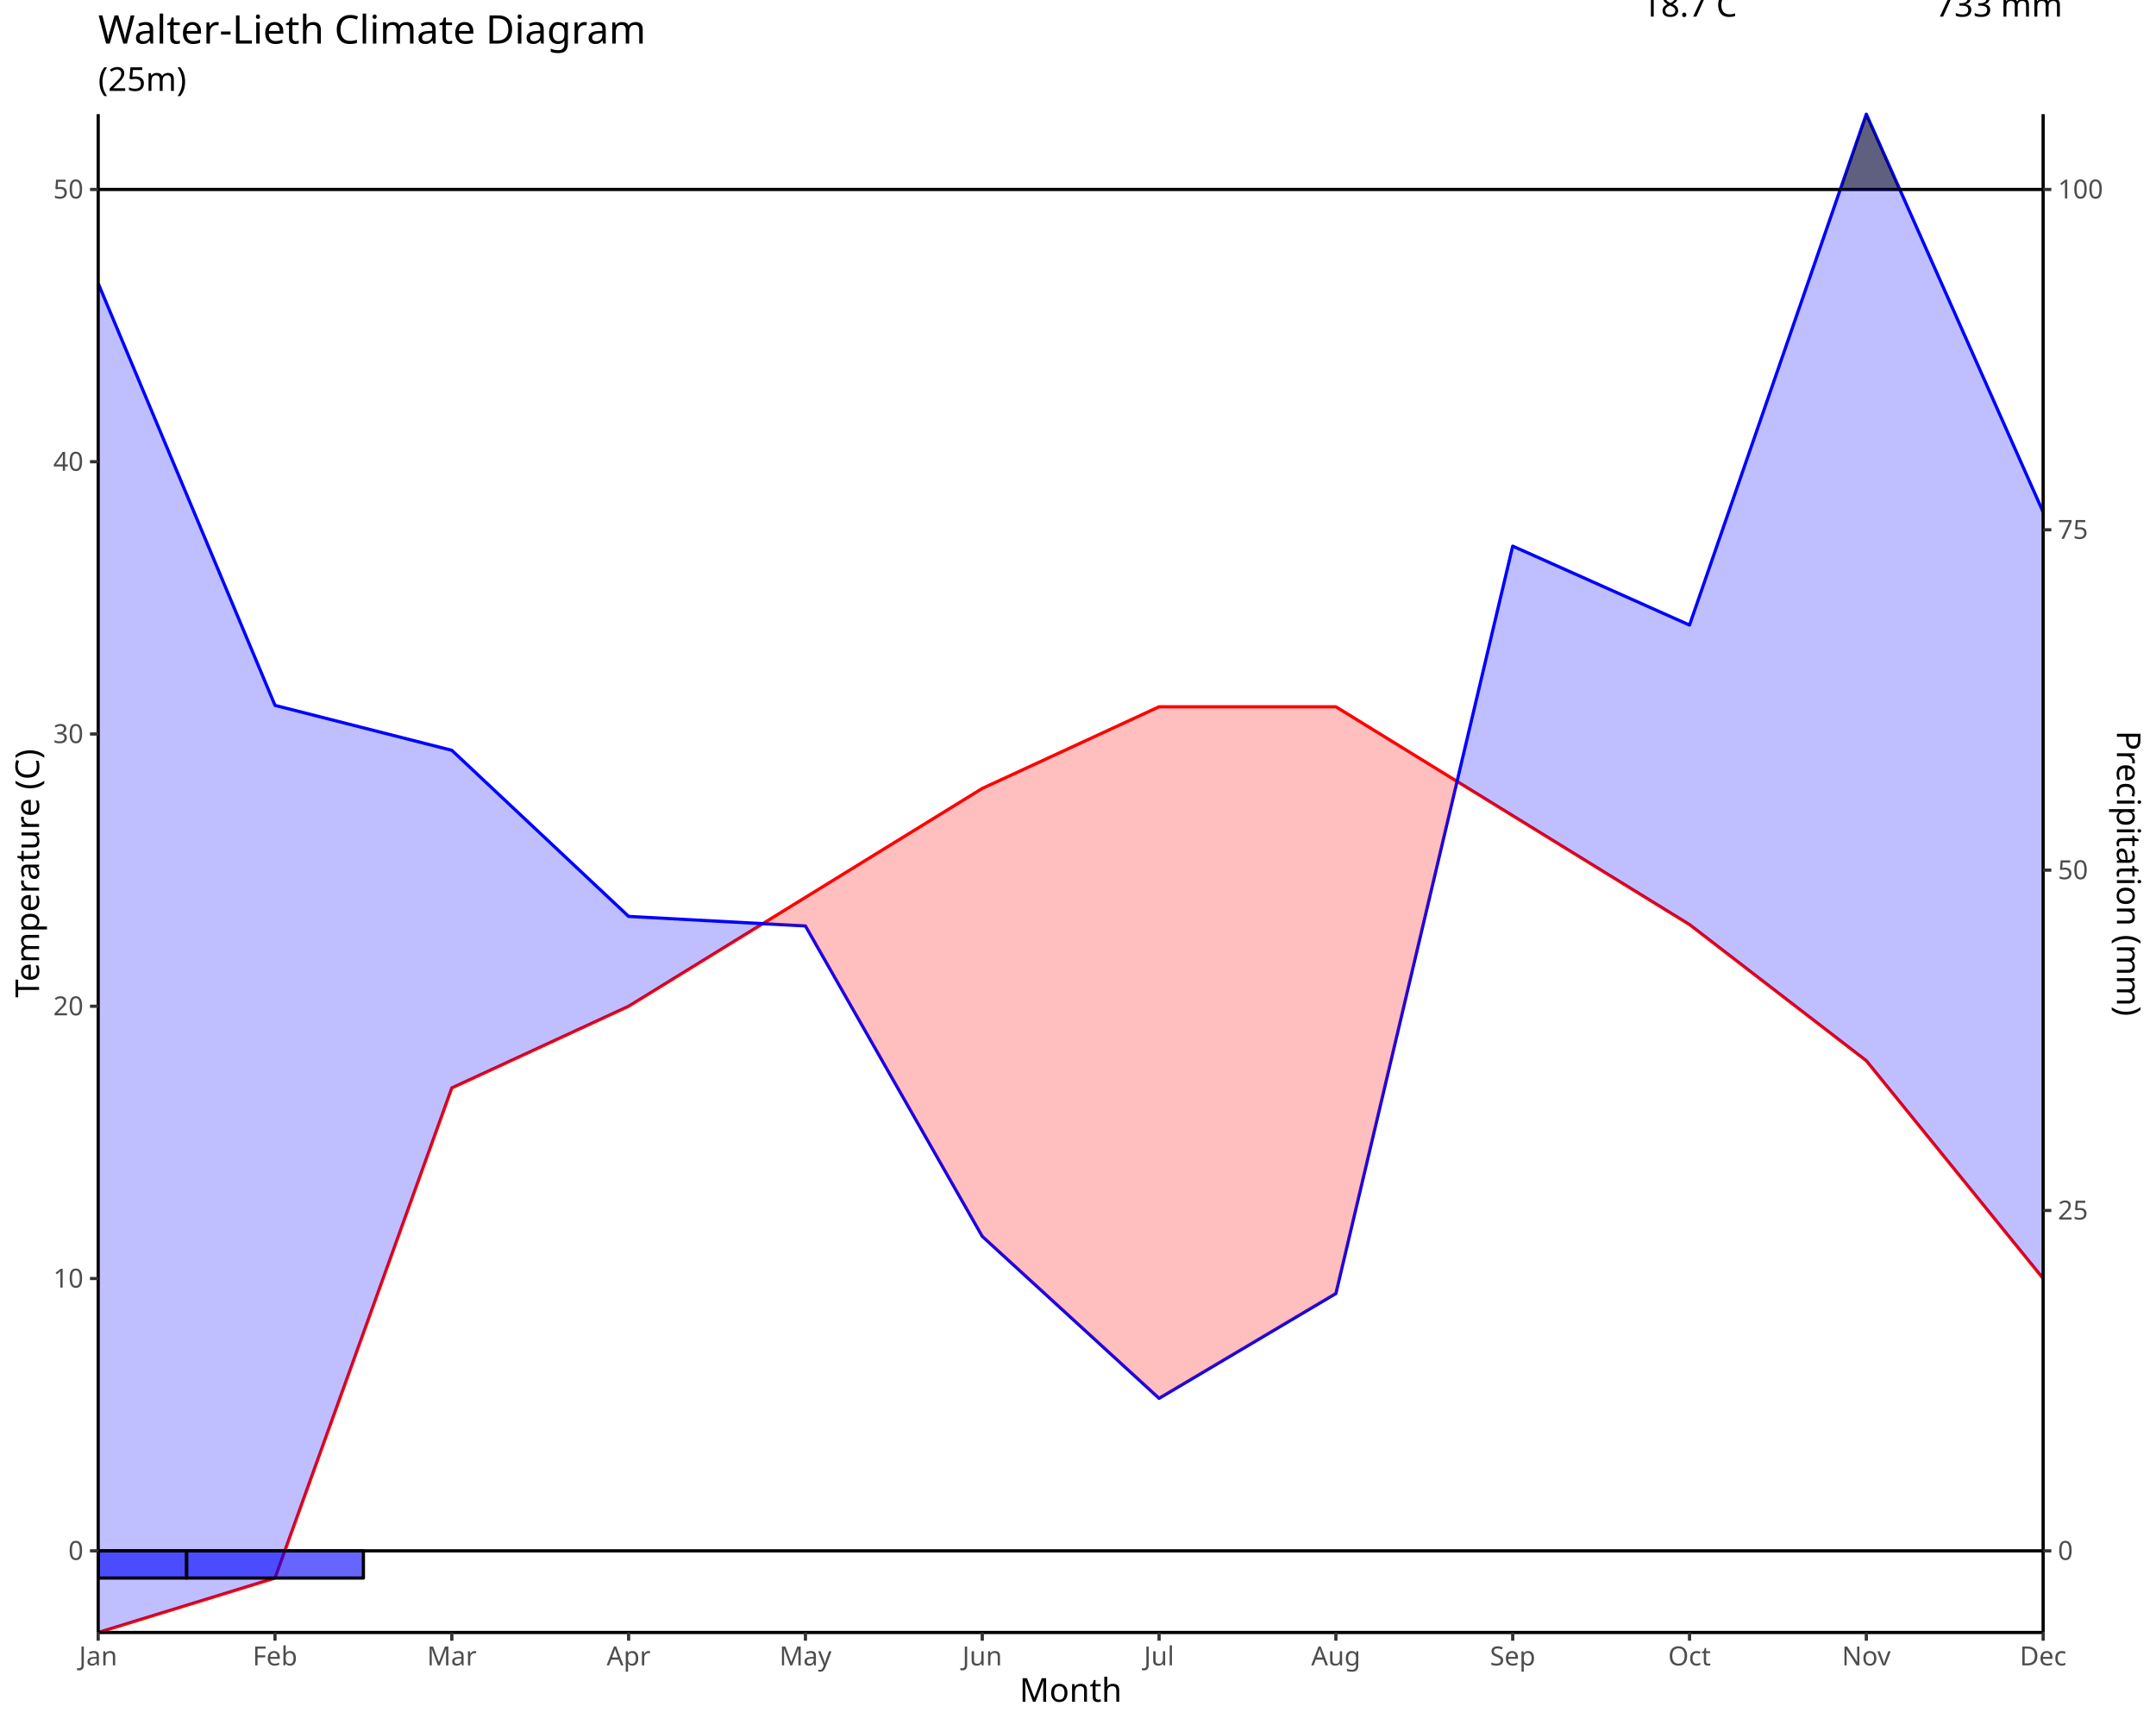
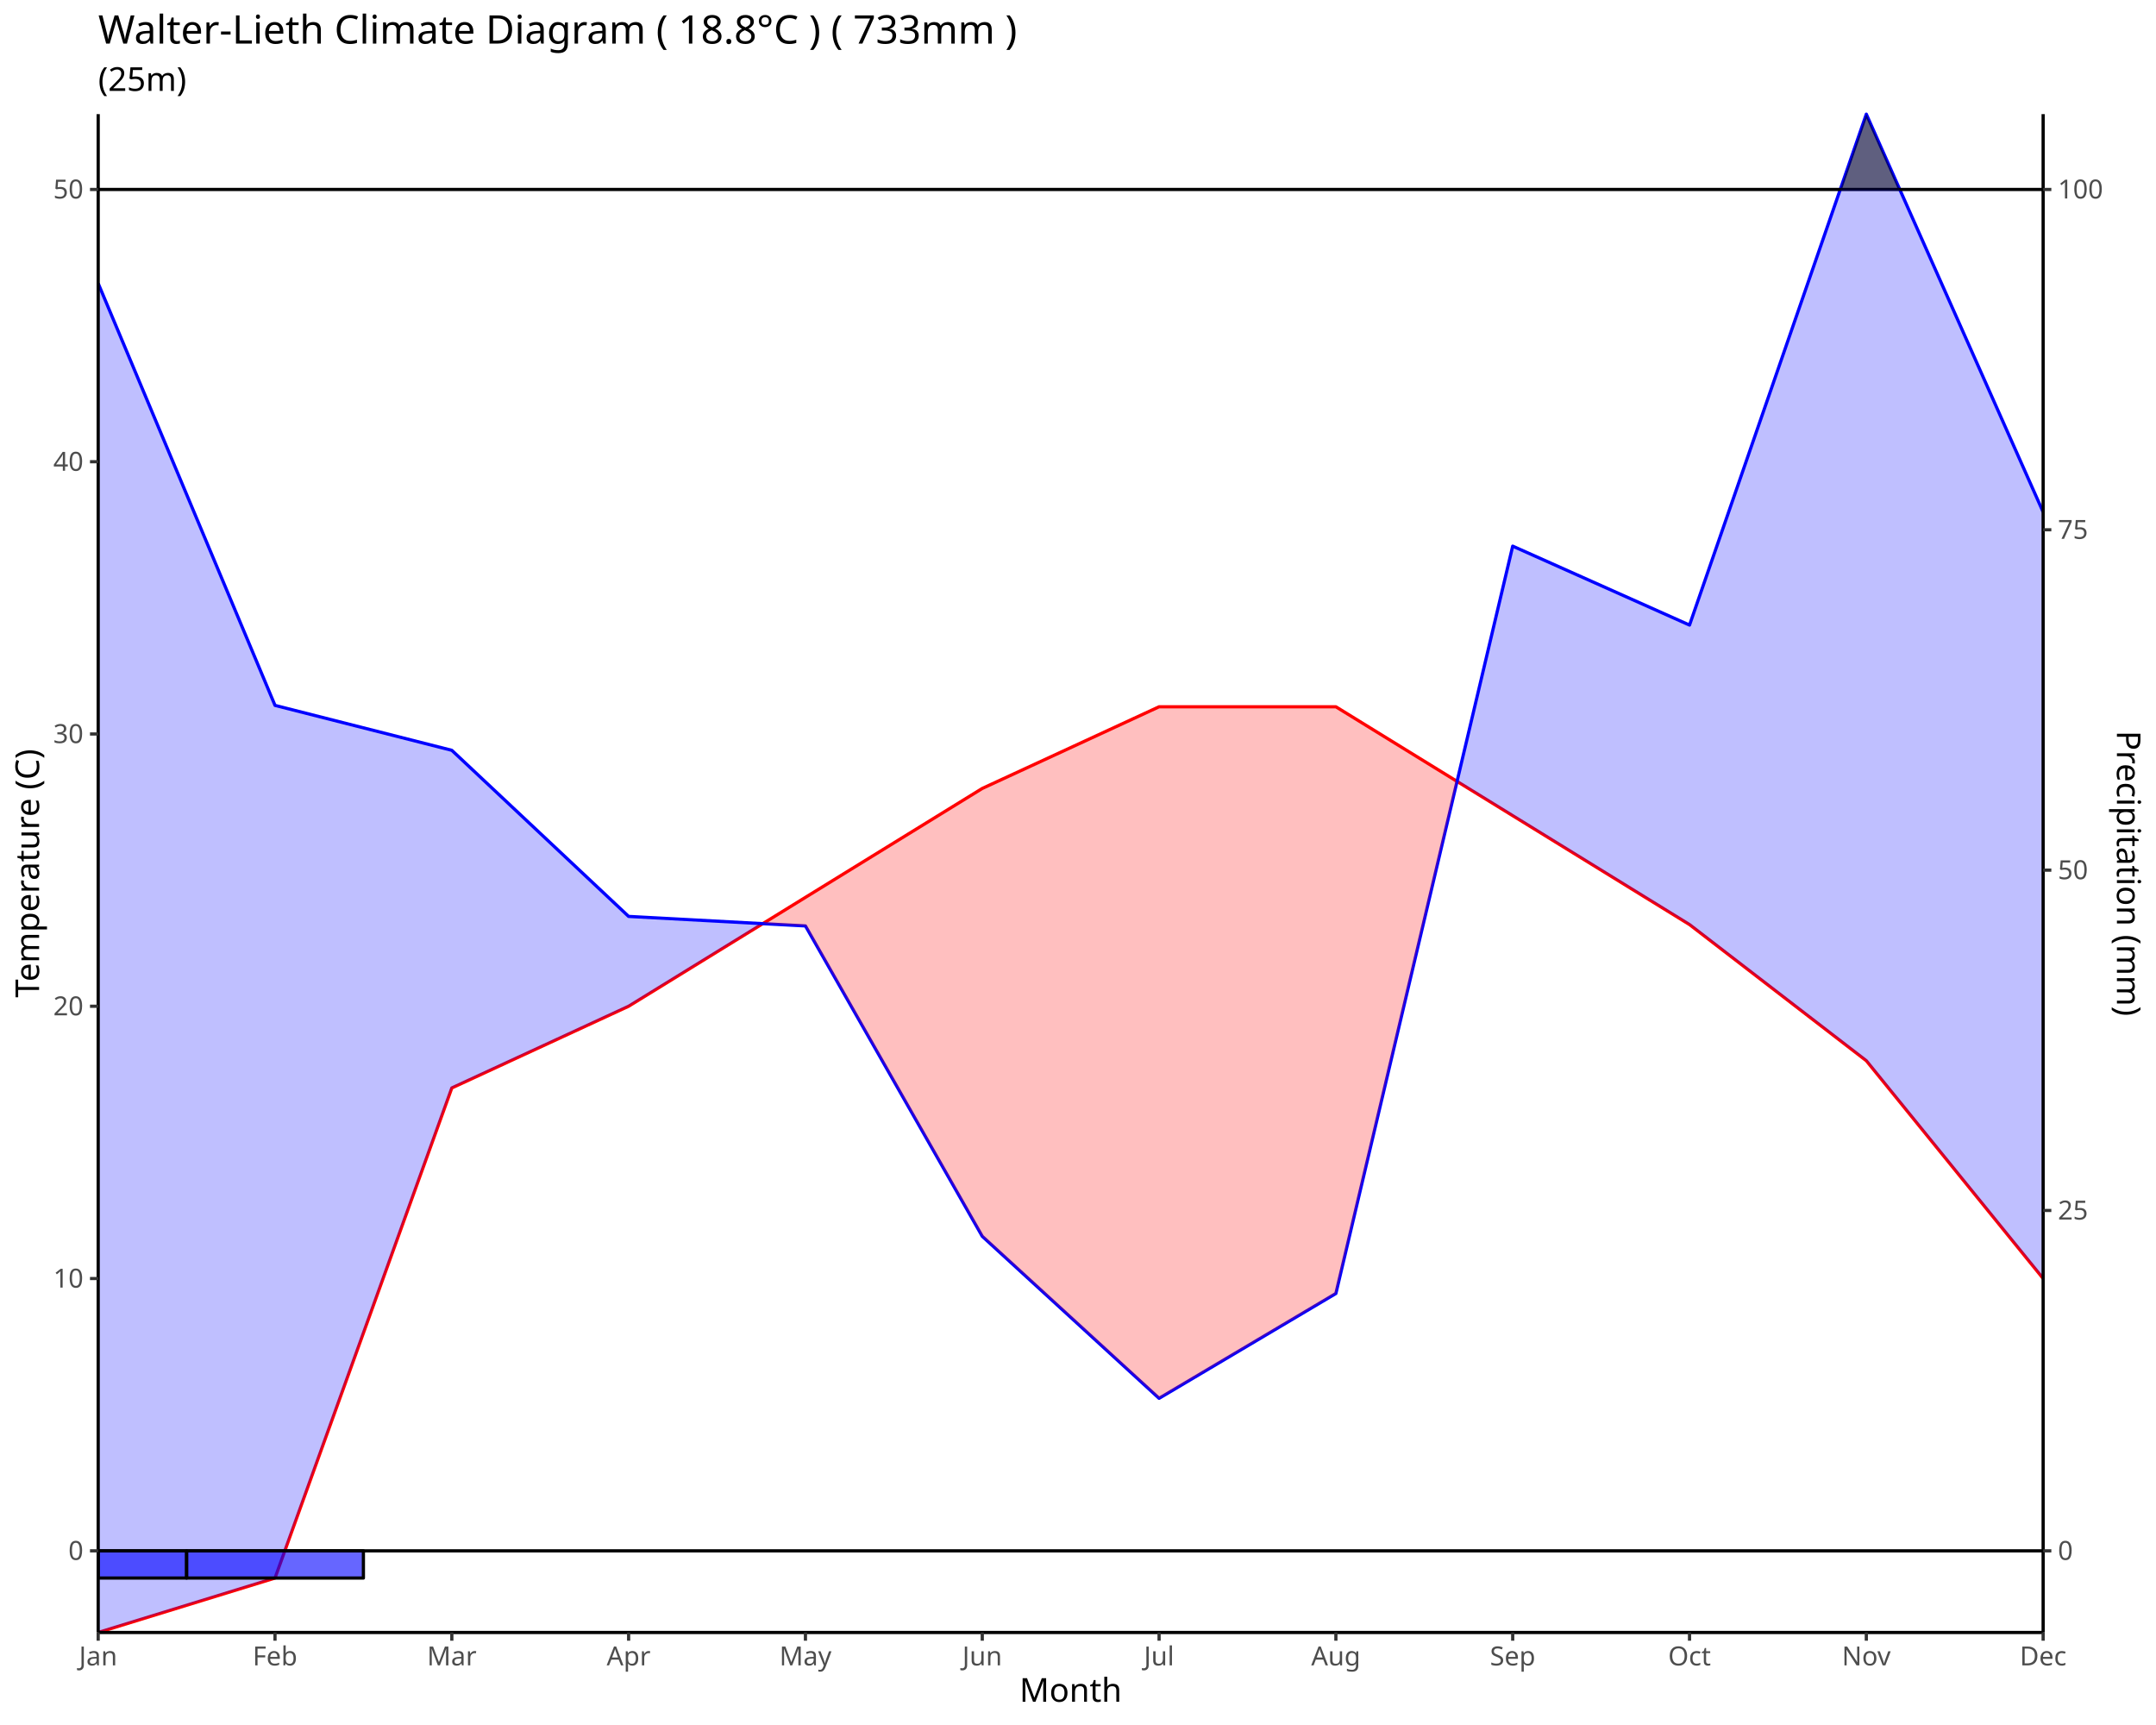
<svg xmlns="http://www.w3.org/2000/svg" class="svglite" data-engine-version="2.0" width="720.00pt" height="576.00pt" viewBox="0 0 720.00 576.00">
  <defs>
    <style type="text/css">
    .svglite line, .svglite polyline, .svglite polygon, .svglite path, .svglite rect, .svglite circle {
      fill: none;
      stroke: #000000;
      stroke-linecap: round;
      stroke-linejoin: round;
      stroke-miterlimit: 10.00;
    }
  </style>
  </defs>
  <rect width="100%" height="100%" style="stroke: none; fill: #FFFFFF;" />
  <defs>
    <clipPath id="cpMC4wMHw3MjAuMDB8MC4wMHw1NzYuMDA=">
      <rect x="0.00" y="0.00" width="720.00" height="576.00" />
    </clipPath>
  </defs>
  <g clip-path="url(#cpMC4wMHw3MjAuMDB8MC4wMHw1NzYuMDA=)">
    <rect x="0.00" y="0.00" width="720.00" height="576.00" style="stroke-width: 1.07; stroke: #FFFFFF; fill: #FFFFFF;" />
    <rect x="32.79" y="38.12" width="649.52" height="507.00" style="stroke-width: 1.07; stroke: none; fill: #FFFFFF;" />
    <polyline points="32.79,545.11 91.84,526.93 150.89,363.28 209.93,336.00 254.73,308.42 254.73,308.42 268.98,299.64 328.03,263.27 387.08,236.00 446.12,236.00 486.58,260.92 486.58,260.92 505.17,272.36 564.22,308.73 623.26,354.19 682.31,426.92 " style="stroke-width: 1.07; stroke: #FF0000; stroke-linecap: butt;" />
    <polyline points="32.79,94.62 91.84,235.54 150.89,250.54 209.93,306.00 254.73,308.42 254.73,308.42 268.98,309.18 328.03,412.83 387.08,466.92 446.12,431.92 486.58,260.92 486.58,260.92 505.17,182.36 564.22,208.72 623.26,38.12 682.31,170.99 " style="stroke-width: 1.07; stroke: #0000FF; stroke-linecap: butt;" />
    <line x1="32.79" y1="63.26" x2="682.31" y2="63.26" style="stroke-width: 1.07; stroke-linecap: butt;" />
    <line x1="32.79" y1="517.84" x2="682.31" y2="517.84" style="stroke-width: 1.07; stroke-linecap: butt;" />
    <polygon points="32.79,94.62 91.84,235.54 150.89,250.54 209.93,306.00 254.73,308.42 486.58,260.92 505.17,182.36 564.22,208.72 623.26,38.12 682.31,170.99 682.31,426.92 623.26,354.19 564.22,308.73 505.17,272.36 486.58,260.92 254.73,308.42 209.93,336.00 150.89,363.28 91.84,526.93 32.79,545.11 " style="stroke-width: 0.00; stroke: none; stroke-linecap: butt; fill: #0000FF; fill-opacity: 0.25;" />
    <polyline points="32.79,94.62 91.84,235.54 150.89,250.54 209.93,306.00 254.73,308.42 486.58,260.92 505.17,182.36 564.22,208.72 623.26,38.12 682.31,170.99 " style="stroke-width: 1.07; stroke: none; stroke-linecap: butt;" />
    <polyline points="682.31,426.92 623.26,354.19 564.22,308.73 505.17,272.36 486.58,260.92 254.73,308.42 209.93,336.00 150.89,363.28 91.84,526.93 32.79,545.11 " style="stroke-width: 1.07; stroke: none; stroke-linecap: butt;" />
    <polygon points="254.73,308.42 268.98,299.64 328.03,263.27 387.08,236.00 446.12,236.00 486.58,260.92 486.58,260.92 446.12,431.92 387.08,466.92 328.03,412.83 268.98,309.18 254.73,308.42 " style="stroke-width: 0.00; stroke: none; stroke-linecap: butt; fill: #FF0000; fill-opacity: 0.25;" />
    <polyline points="254.73,308.42 268.98,299.64 328.03,263.27 387.08,236.00 446.12,236.00 486.58,260.92 " style="stroke-width: 1.07; stroke: none; stroke-linecap: butt;" />
    <polyline points="486.58,260.92 446.12,431.92 387.08,466.92 328.03,412.83 268.98,309.18 254.73,308.42 " style="stroke-width: 1.07; stroke: none; stroke-linecap: butt;" />
-     <text x="667.55" y="5.55" text-anchor="middle" style="font-size: 11.04px; font-family: sans;" textLength="39.89px" lengthAdjust="spacingAndGlyphs">733 mm</text>
-     <text x="564.22" y="5.55" text-anchor="middle" style="font-size: 11.04px; font-family: sans;" textLength="32.53px" lengthAdjust="spacingAndGlyphs">18.7 C</text>
    <polygon points="614.56,63.26 623.26,38.12 634.44,63.26 634.44,63.26 623.26,63.26 614.56,63.26 " style="stroke-width: 0.00; stroke: none; stroke-linecap: butt; fill: #000000; fill-opacity: 0.50;" />
    <polyline points="614.56,63.26 623.26,38.12 634.44,63.26 " style="stroke-width: 1.07; stroke: none; stroke-linecap: butt;" />
    <polyline points="634.44,63.26 623.26,63.26 614.56,63.26 " style="stroke-width: 1.07; stroke: none; stroke-linecap: butt;" />
    <polygon points="32.79,517.84 32.79,526.93 62.32,526.93 62.32,517.84 " style="stroke-width: 1.07; stroke-linecap: butt; fill: #0000FF; fill-opacity: 0.60;" />
    <polygon points="62.32,517.84 62.32,526.93 121.36,526.93 121.36,517.84 " style="stroke-width: 1.07; stroke-linecap: butt; fill: #0000FF; fill-opacity: 0.60;" />
    <polyline points="32.79,545.11 32.79,38.12 " style="stroke-width: 1.07; stroke-linecap: butt;" />
    <text x="27.86" y="520.87" text-anchor="end" style="font-size: 8.80px; fill: #4D4D4D; font-family: sans;" textLength="4.89px" lengthAdjust="spacingAndGlyphs">0</text>
    <text x="27.86" y="429.95" text-anchor="end" style="font-size: 8.80px; fill: #4D4D4D; font-family: sans;" textLength="9.79px" lengthAdjust="spacingAndGlyphs">10</text>
    <text x="27.86" y="339.03" text-anchor="end" style="font-size: 8.80px; fill: #4D4D4D; font-family: sans;" textLength="9.79px" lengthAdjust="spacingAndGlyphs">20</text>
    <text x="27.86" y="248.12" text-anchor="end" style="font-size: 8.80px; fill: #4D4D4D; font-family: sans;" textLength="9.79px" lengthAdjust="spacingAndGlyphs">30</text>
    <text x="27.86" y="157.20" text-anchor="end" style="font-size: 8.80px; fill: #4D4D4D; font-family: sans;" textLength="9.79px" lengthAdjust="spacingAndGlyphs">40</text>
    <text x="27.86" y="66.28" text-anchor="end" style="font-size: 8.80px; fill: #4D4D4D; font-family: sans;" textLength="9.79px" lengthAdjust="spacingAndGlyphs">50</text>
    <polyline points="30.05,517.84 32.79,517.84 " style="stroke-width: 1.07; stroke: #333333; stroke-linecap: butt;" />
    <polyline points="30.05,426.92 32.79,426.92 " style="stroke-width: 1.07; stroke: #333333; stroke-linecap: butt;" />
    <polyline points="30.05,336.00 32.79,336.00 " style="stroke-width: 1.07; stroke: #333333; stroke-linecap: butt;" />
    <polyline points="30.05,245.09 32.79,245.09 " style="stroke-width: 1.07; stroke: #333333; stroke-linecap: butt;" />
    <polyline points="30.05,154.17 32.79,154.17 " style="stroke-width: 1.07; stroke: #333333; stroke-linecap: butt;" />
    <polyline points="30.05,63.26 32.79,63.26 " style="stroke-width: 1.07; stroke: #333333; stroke-linecap: butt;" />
    <polyline points="682.31,545.11 682.31,38.12 " style="stroke-width: 1.07; stroke-linecap: butt;" />
    <polyline points="685.05,517.84 682.31,517.84 " style="stroke-width: 1.07; stroke: #333333; stroke-linecap: butt;" />
    <polyline points="685.05,404.19 682.31,404.19 " style="stroke-width: 1.07; stroke: #333333; stroke-linecap: butt;" />
    <polyline points="685.05,290.55 682.31,290.55 " style="stroke-width: 1.07; stroke: #333333; stroke-linecap: butt;" />
    <polyline points="685.05,176.90 682.31,176.90 " style="stroke-width: 1.07; stroke: #333333; stroke-linecap: butt;" />
    <polyline points="685.05,63.26 682.31,63.26 " style="stroke-width: 1.07; stroke: #333333; stroke-linecap: butt;" />
    <text x="687.24" y="520.87" style="font-size: 8.80px; fill: #4D4D4D; font-family: sans;" textLength="4.89px" lengthAdjust="spacingAndGlyphs">0</text>
    <text x="687.24" y="407.22" style="font-size: 8.80px; fill: #4D4D4D; font-family: sans;" textLength="9.79px" lengthAdjust="spacingAndGlyphs">25</text>
    <text x="687.24" y="293.57" style="font-size: 8.80px; fill: #4D4D4D; font-family: sans;" textLength="9.79px" lengthAdjust="spacingAndGlyphs">50</text>
    <text x="687.24" y="179.93" style="font-size: 8.80px; fill: #4D4D4D; font-family: sans;" textLength="9.79px" lengthAdjust="spacingAndGlyphs">75</text>
    <text x="687.24" y="66.28" style="font-size: 8.80px; fill: #4D4D4D; font-family: sans;" textLength="14.68px" lengthAdjust="spacingAndGlyphs">100</text>
    <polyline points="32.79,545.11 682.31,545.11 " style="stroke-width: 1.07; stroke-linecap: butt;" />
    <polyline points="32.79,547.85 32.79,545.11 " style="stroke-width: 1.07; stroke: #333333; stroke-linecap: butt;" />
    <polyline points="91.84,547.85 91.84,545.11 " style="stroke-width: 1.07; stroke: #333333; stroke-linecap: butt;" />
    <polyline points="150.89,547.85 150.89,545.11 " style="stroke-width: 1.07; stroke: #333333; stroke-linecap: butt;" />
    <polyline points="209.93,547.85 209.93,545.11 " style="stroke-width: 1.07; stroke: #333333; stroke-linecap: butt;" />
    <polyline points="268.98,547.85 268.98,545.11 " style="stroke-width: 1.07; stroke: #333333; stroke-linecap: butt;" />
    <polyline points="328.03,547.85 328.03,545.11 " style="stroke-width: 1.07; stroke: #333333; stroke-linecap: butt;" />
    <polyline points="387.08,547.85 387.08,545.11 " style="stroke-width: 1.07; stroke: #333333; stroke-linecap: butt;" />
    <polyline points="446.12,547.85 446.12,545.11 " style="stroke-width: 1.07; stroke: #333333; stroke-linecap: butt;" />
    <polyline points="505.17,547.85 505.17,545.11 " style="stroke-width: 1.07; stroke: #333333; stroke-linecap: butt;" />
    <polyline points="564.22,547.85 564.22,545.11 " style="stroke-width: 1.07; stroke: #333333; stroke-linecap: butt;" />
    <polyline points="623.26,547.85 623.26,545.11 " style="stroke-width: 1.07; stroke: #333333; stroke-linecap: butt;" />
    <polyline points="682.31,547.85 682.31,545.11 " style="stroke-width: 1.07; stroke: #333333; stroke-linecap: butt;" />
    <text x="32.79" y="556.10" text-anchor="middle" style="font-size: 8.80px; fill: #4D4D4D; font-family: sans;" textLength="14.19px" lengthAdjust="spacingAndGlyphs">Jan</text>
    <text x="91.84" y="556.10" text-anchor="middle" style="font-size: 8.80px; fill: #4D4D4D; font-family: sans;" textLength="15.16px" lengthAdjust="spacingAndGlyphs">Feb</text>
    <text x="150.89" y="556.10" text-anchor="middle" style="font-size: 8.80px; fill: #4D4D4D; font-family: sans;" textLength="15.16px" lengthAdjust="spacingAndGlyphs">Mar</text>
    <text x="209.93" y="556.10" text-anchor="middle" style="font-size: 8.80px; fill: #4D4D4D; font-family: sans;" textLength="13.70px" lengthAdjust="spacingAndGlyphs">Apr</text>
    <text x="268.98" y="556.10" text-anchor="middle" style="font-size: 8.80px; fill: #4D4D4D; font-family: sans;" textLength="16.63px" lengthAdjust="spacingAndGlyphs">May</text>
    <text x="328.03" y="556.10" text-anchor="middle" style="font-size: 8.80px; fill: #4D4D4D; font-family: sans;" textLength="14.19px" lengthAdjust="spacingAndGlyphs">Jun</text>
    <text x="387.08" y="556.10" text-anchor="middle" style="font-size: 8.80px; fill: #4D4D4D; font-family: sans;" textLength="11.25px" lengthAdjust="spacingAndGlyphs">Jul</text>
    <text x="446.12" y="556.10" text-anchor="middle" style="font-size: 8.80px; fill: #4D4D4D; font-family: sans;" textLength="15.66px" lengthAdjust="spacingAndGlyphs">Aug</text>
    <text x="505.17" y="556.10" text-anchor="middle" style="font-size: 8.80px; fill: #4D4D4D; font-family: sans;" textLength="15.66px" lengthAdjust="spacingAndGlyphs">Sep</text>
    <text x="564.22" y="556.10" text-anchor="middle" style="font-size: 8.80px; fill: #4D4D4D; font-family: sans;" textLength="13.70px" lengthAdjust="spacingAndGlyphs">Oct</text>
    <text x="623.26" y="556.10" text-anchor="middle" style="font-size: 8.80px; fill: #4D4D4D; font-family: sans;" textLength="15.66px" lengthAdjust="spacingAndGlyphs">Nov</text>
    <text x="682.31" y="556.10" text-anchor="middle" style="font-size: 8.80px; fill: #4D4D4D; font-family: sans;" textLength="15.66px" lengthAdjust="spacingAndGlyphs">Dec</text>
    <text x="357.55" y="568.24" text-anchor="middle" style="font-size: 11.00px; font-family: sans;" textLength="30.58px" lengthAdjust="spacingAndGlyphs">Month</text>
    <text transform="translate(13.05,291.61) rotate(-90)" text-anchor="middle" style="font-size: 11.00px; font-family: sans;" textLength="81.31px" lengthAdjust="spacingAndGlyphs">Temperature (C)</text>
    <text transform="translate(706.95,291.61) rotate(90)" text-anchor="middle" style="font-size: 11.00px; font-family: sans;" textLength="89.25px" lengthAdjust="spacingAndGlyphs">Precipitation (mm)</text>
    <text x="32.79" y="30.35" style="font-size: 11.00px; font-family: sans;" textLength="28.73px" lengthAdjust="spacingAndGlyphs">(25m)</text>
-     <text x="32.79" y="14.56" style="font-size: 13.20px; font-family: sans;" textLength="173.12px" lengthAdjust="spacingAndGlyphs">Walter-Lieth Climate Diagram</text>
+     <text x="32.79" y="14.56" style="font-size: 13.20px; font-family: sans;" textLength="352.25px" lengthAdjust="spacingAndGlyphs">Walter-Lieth Climate Diagram           ( 18.8°C )      ( 733mm )</text>
  </g>
</svg>
